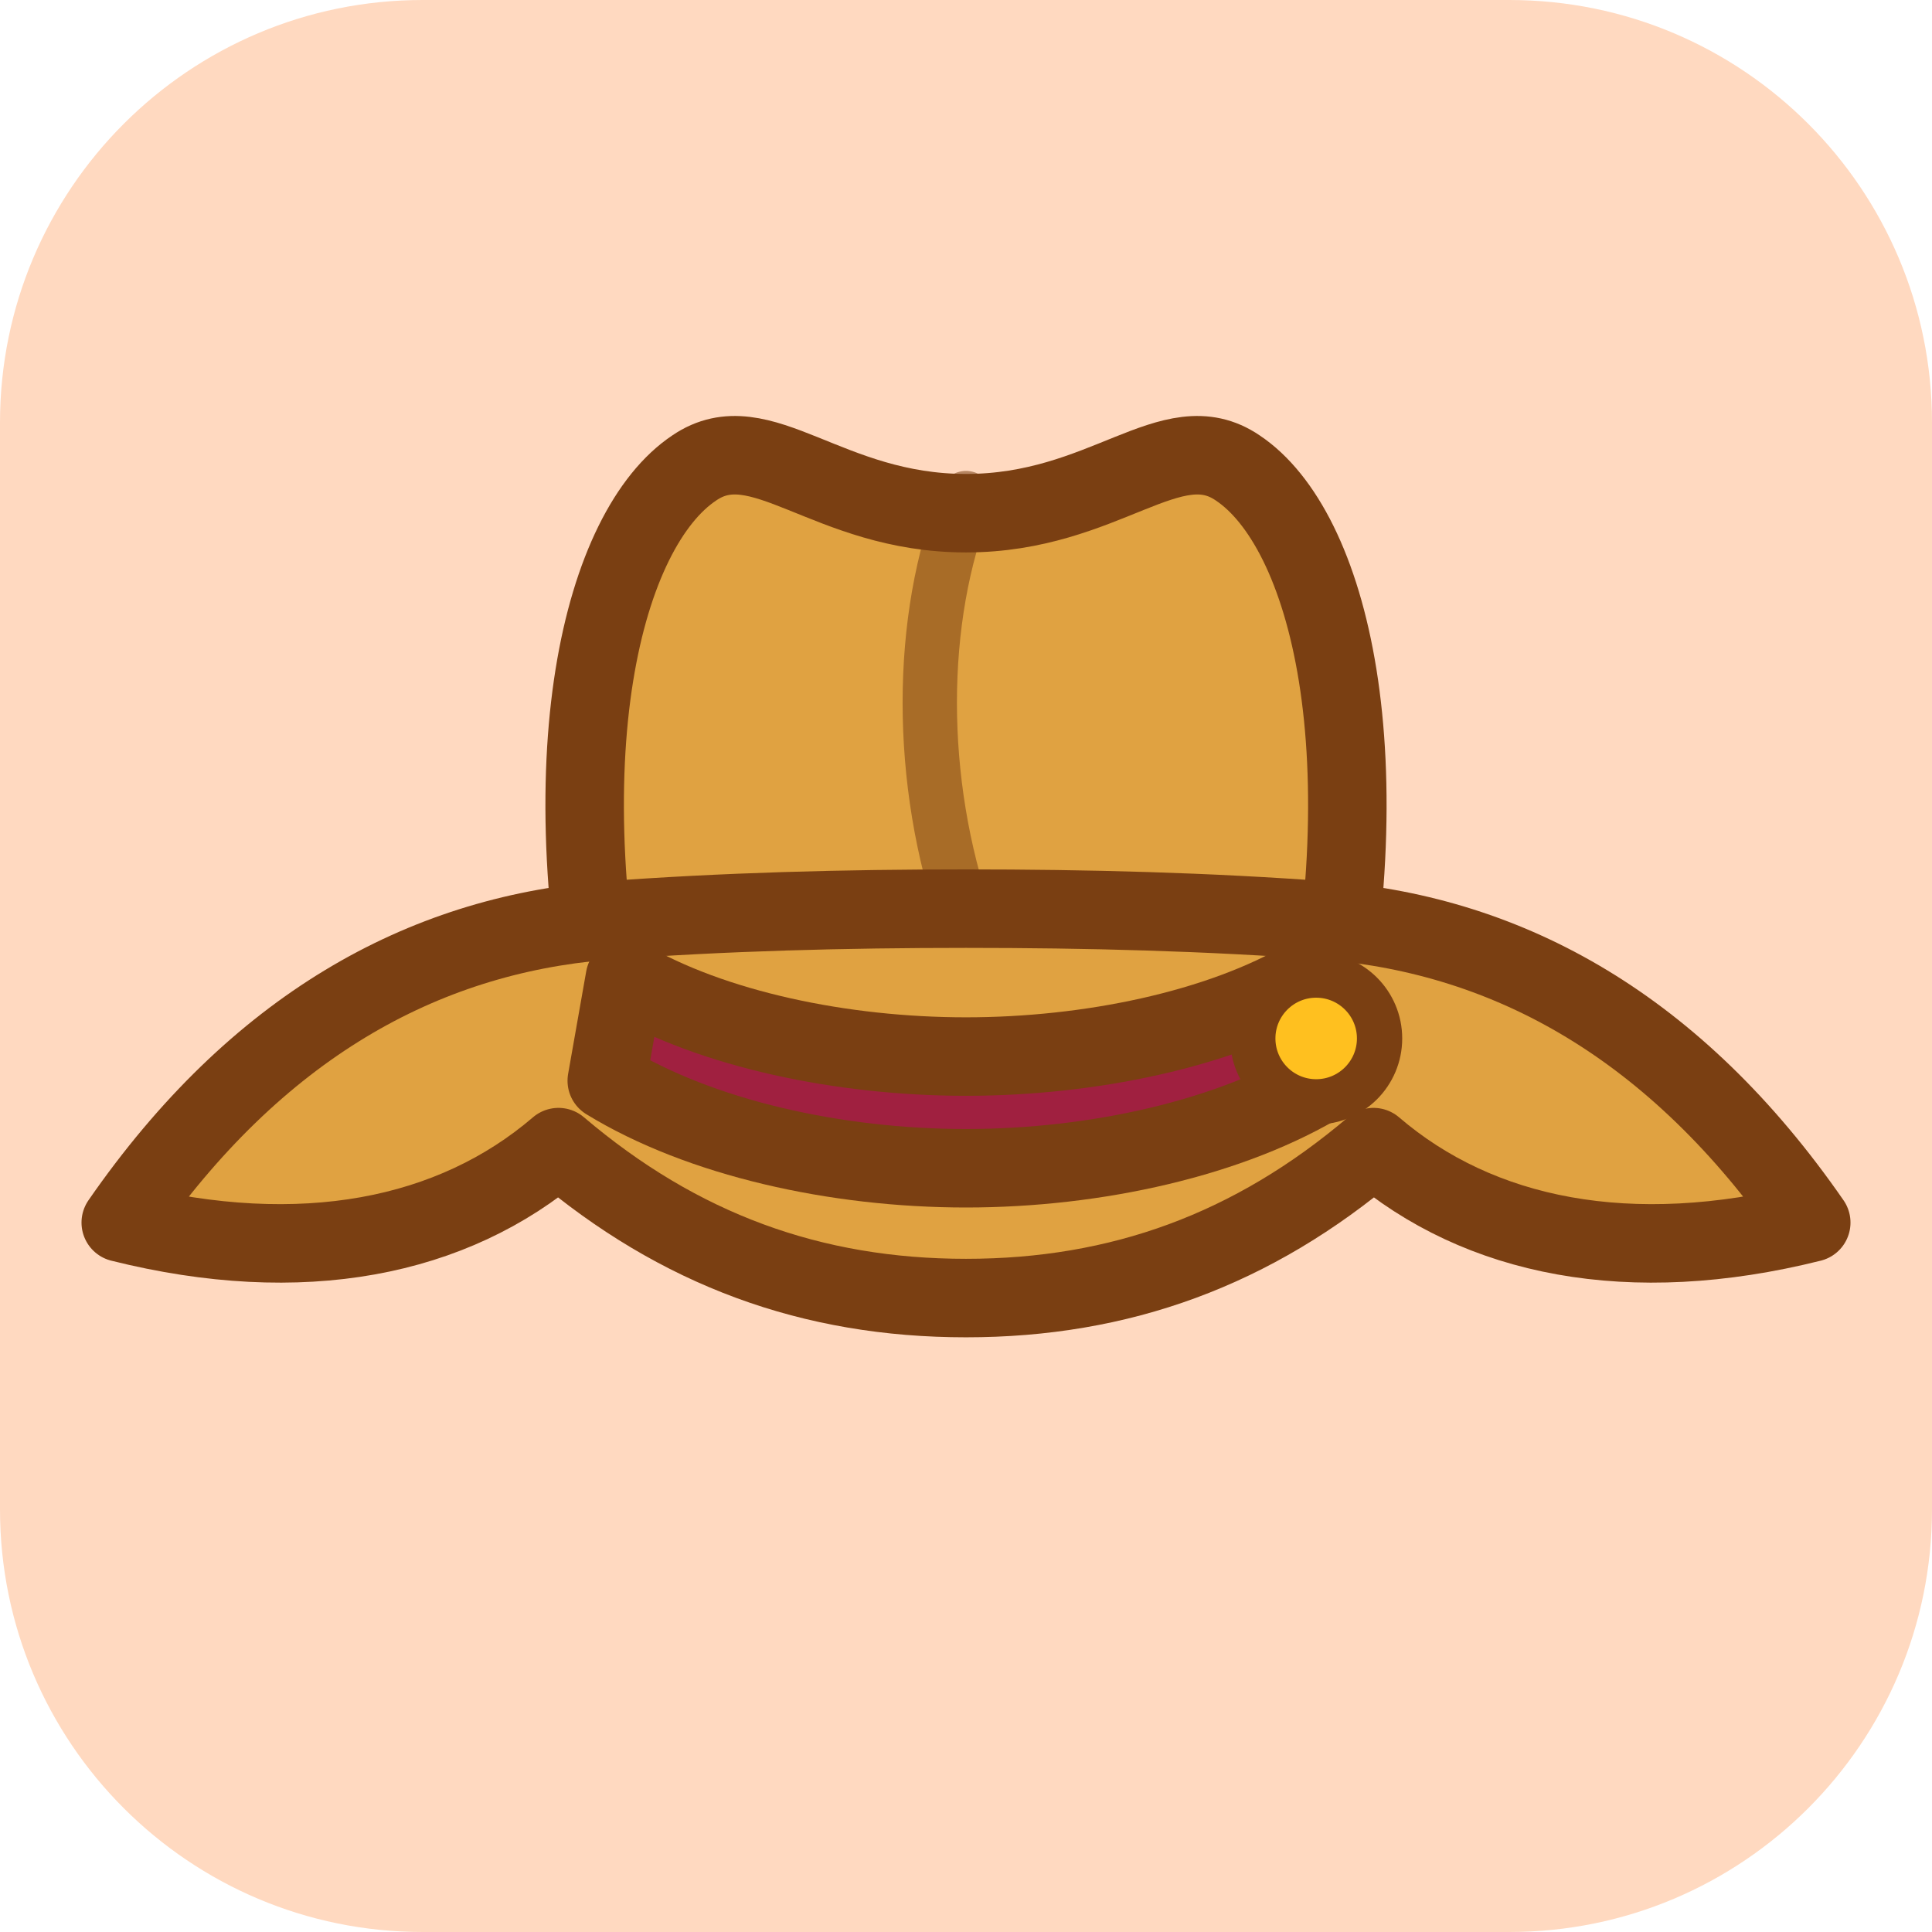
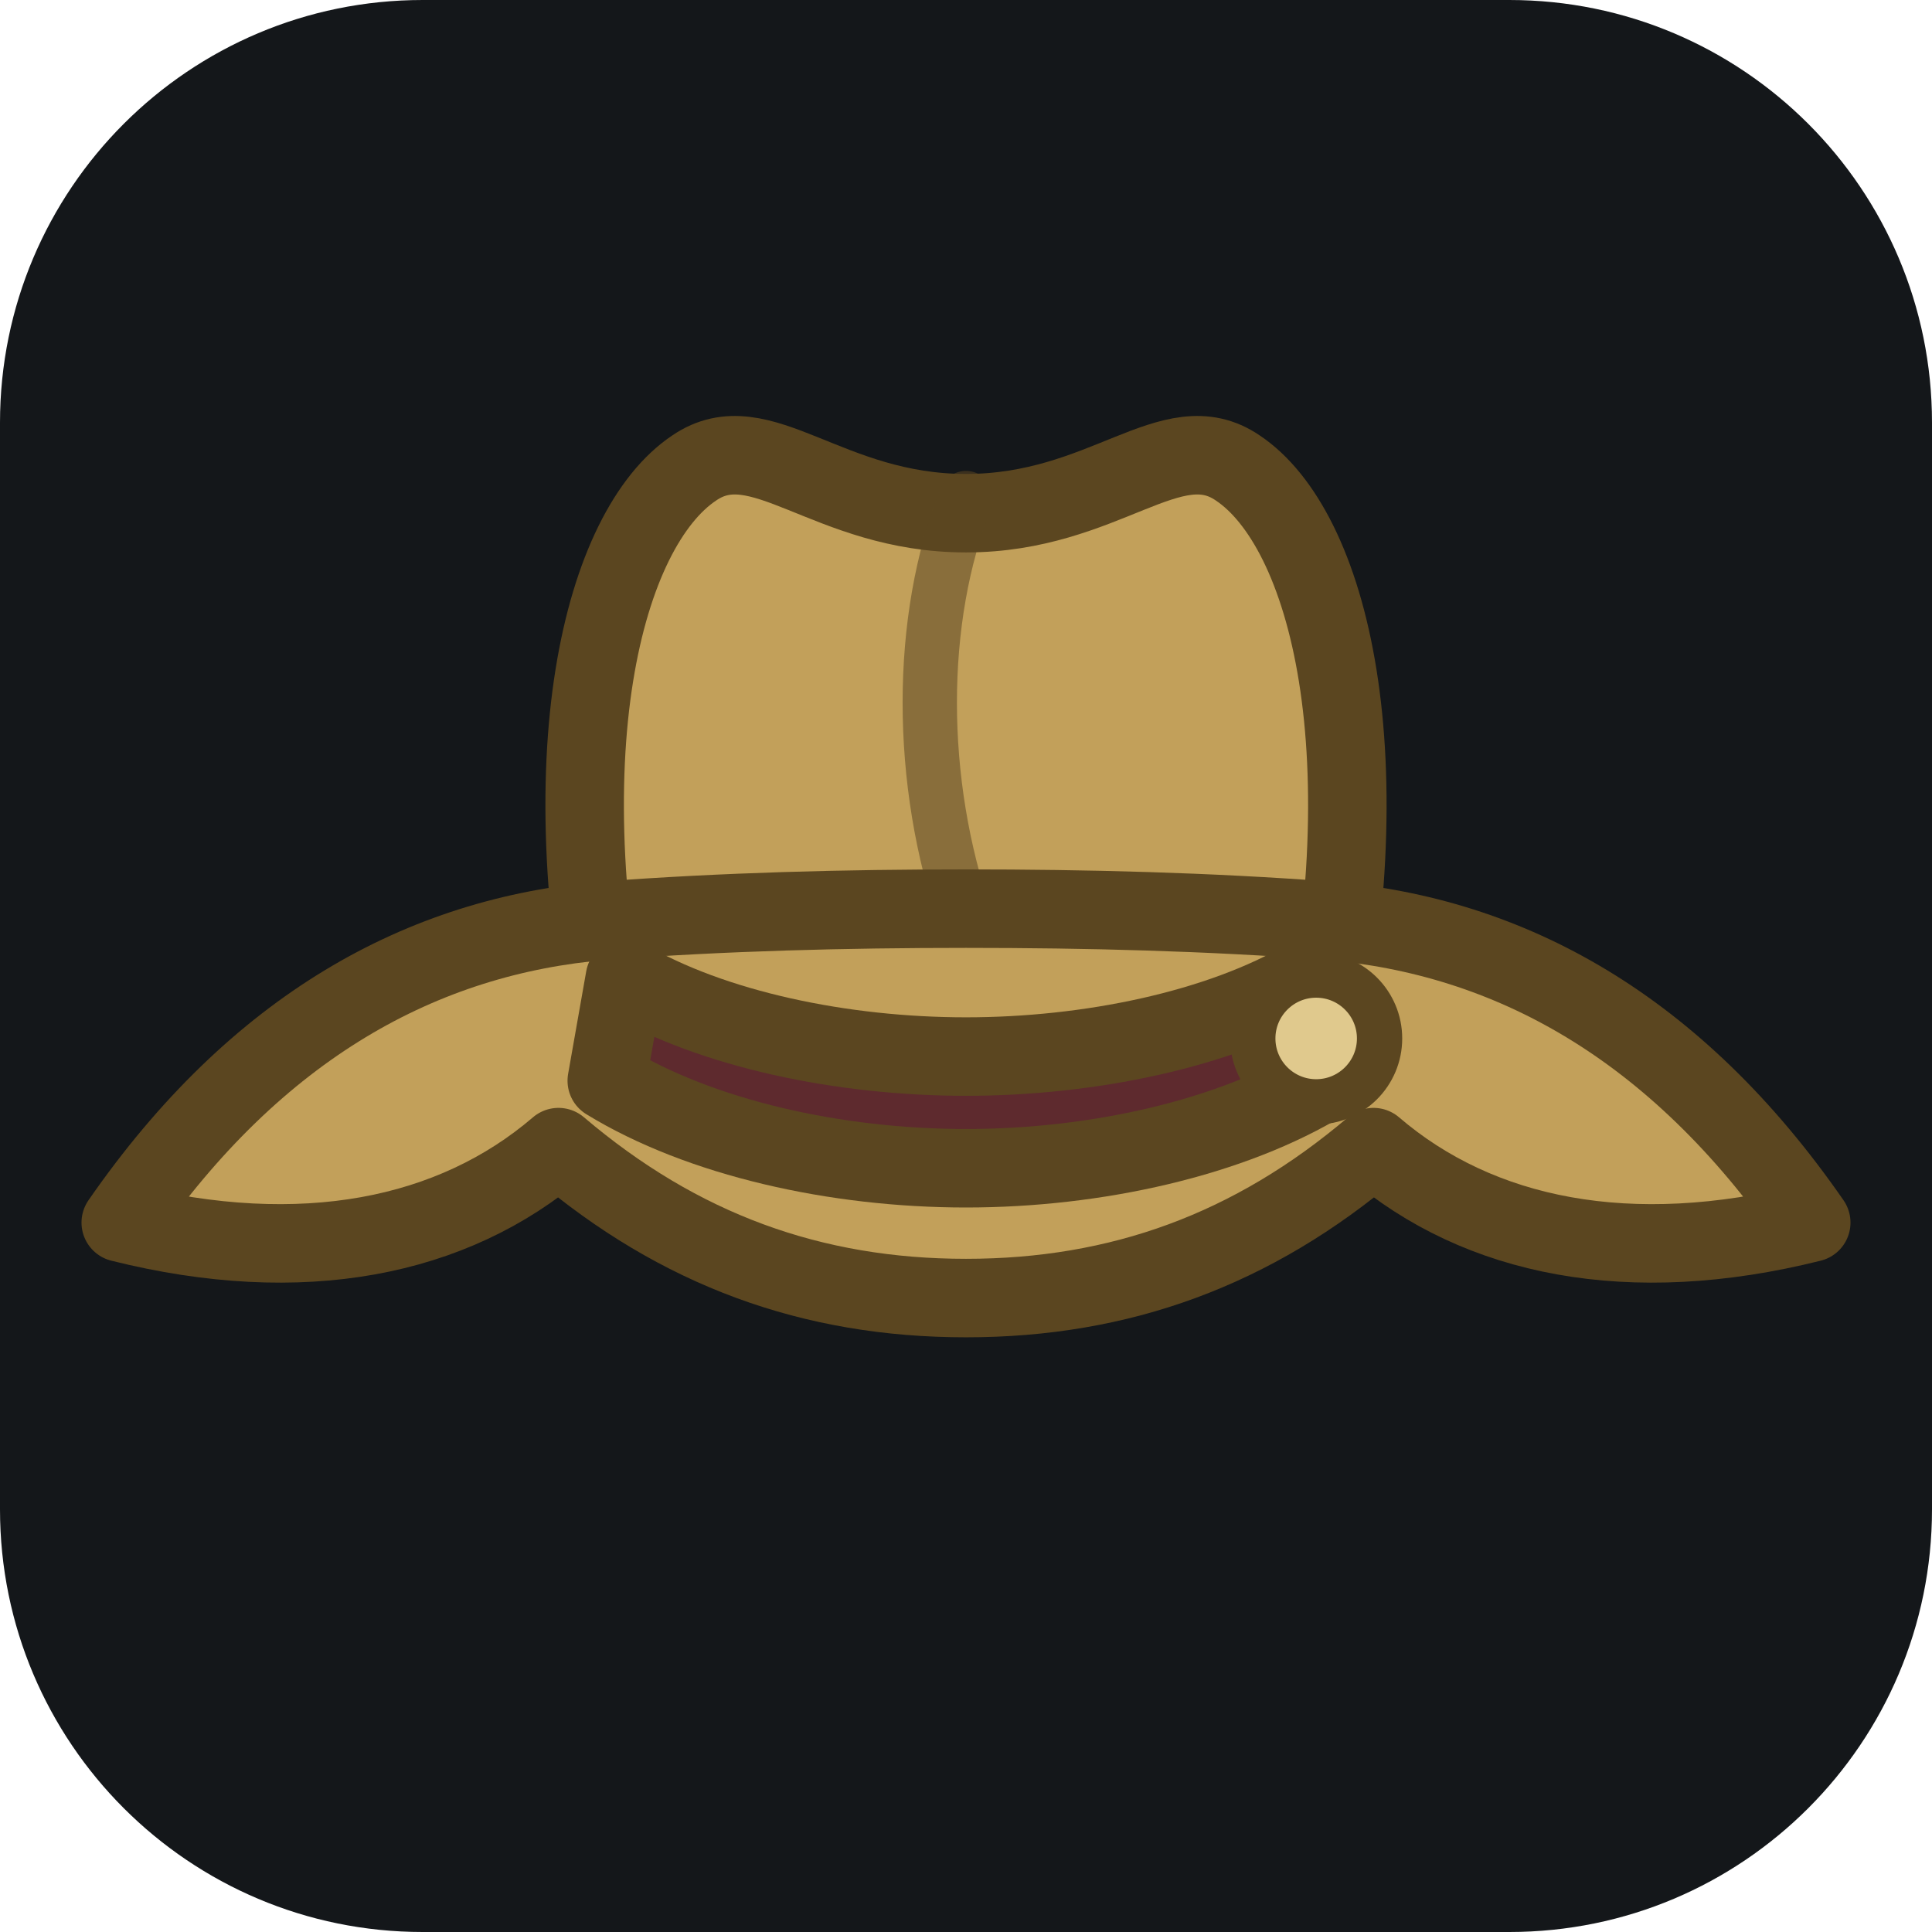
<svg xmlns="http://www.w3.org/2000/svg" viewBox="0 0 64 64" width="64" height="64">
-   <rect width="64" height="64" rx="14" fill="#ffd9c0" />
-   <g stroke="#7a3f12" stroke-width="2.6" stroke-linejoin="round" stroke-linecap="round">
-     <path d="M20.5 36c-2.5-11-.5-18.5 2.5-20.5 2.2-1.5 4.4 1.5 9 1.5s6.8-3 9-1.5c3 2 5 9.5 2.5 20.5z" fill="#e0a241" />
+   <rect width="64" height="64" rx="14" fill="#14171a" />
+   <g stroke="#5b4620" stroke-width="2.6" stroke-linejoin="round" stroke-linecap="round">
+     <path d="M20.5 36c-2.5-11-.5-18.5 2.5-20.5 2.2-1.5 4.4 1.5 9 1.5s6.8-3 9-1.5c3 2 5 9.5 2.5 20.5z" fill="#c2a05a" />
    <path d="M32 16.5c-1.6 4-1.6 9.4 0 14" fill="none" stroke-width="1.8" opacity=".55" />
-     <path d="M4 40.5C8.5 34 14 31 20 30.5c4-.3 8-.4 12-.4s8 .1 12 .4c6 .5 11.5 3.5 16 10-6 1.5-11 .5-14.5-2.5-4 3.4-8.4 5-13.5 5s-9.5-1.6-13.5-5C15 41 10 42 4 40.5z" fill="#e0a241" />
-     <path d="M20.7 32.4c2.9 1.7 7.2 2.6 11.3 2.6s8.4-.9 11.3-2.6l.6 3.4c-3.1 1.9-7.6 2.9-11.9 2.9s-8.8-1-11.9-2.9z" fill="#a02040" />
+     <path d="M4 40.5C8.5 34 14 31 20 30.5c4-.3 8-.4 12-.4s8 .1 12 .4c6 .5 11.5 3.5 16 10-6 1.5-11 .5-14.5-2.5-4 3.4-8.4 5-13.5 5s-9.5-1.6-13.5-5C15 41 10 42 4 40.5z" fill="#c2a05a" />
+     <path d="M20.7 32.4c2.9 1.7 7.2 2.6 11.3 2.6s8.4-.9 11.3-2.6l.6 3.4c-3.1 1.9-7.6 2.9-11.9 2.9s-8.8-1-11.9-2.9z" fill="#5e2a2e" />
  </g>
-   <circle cx="43.6" cy="34.4" r="2.1" fill="#ffc01f" stroke="#7a3f12" stroke-width="1.5" />
+   <circle cx="43.6" cy="34.4" r="2.1" fill="#e0c98d" stroke="#5b4620" stroke-width="1.5" />
</svg>
